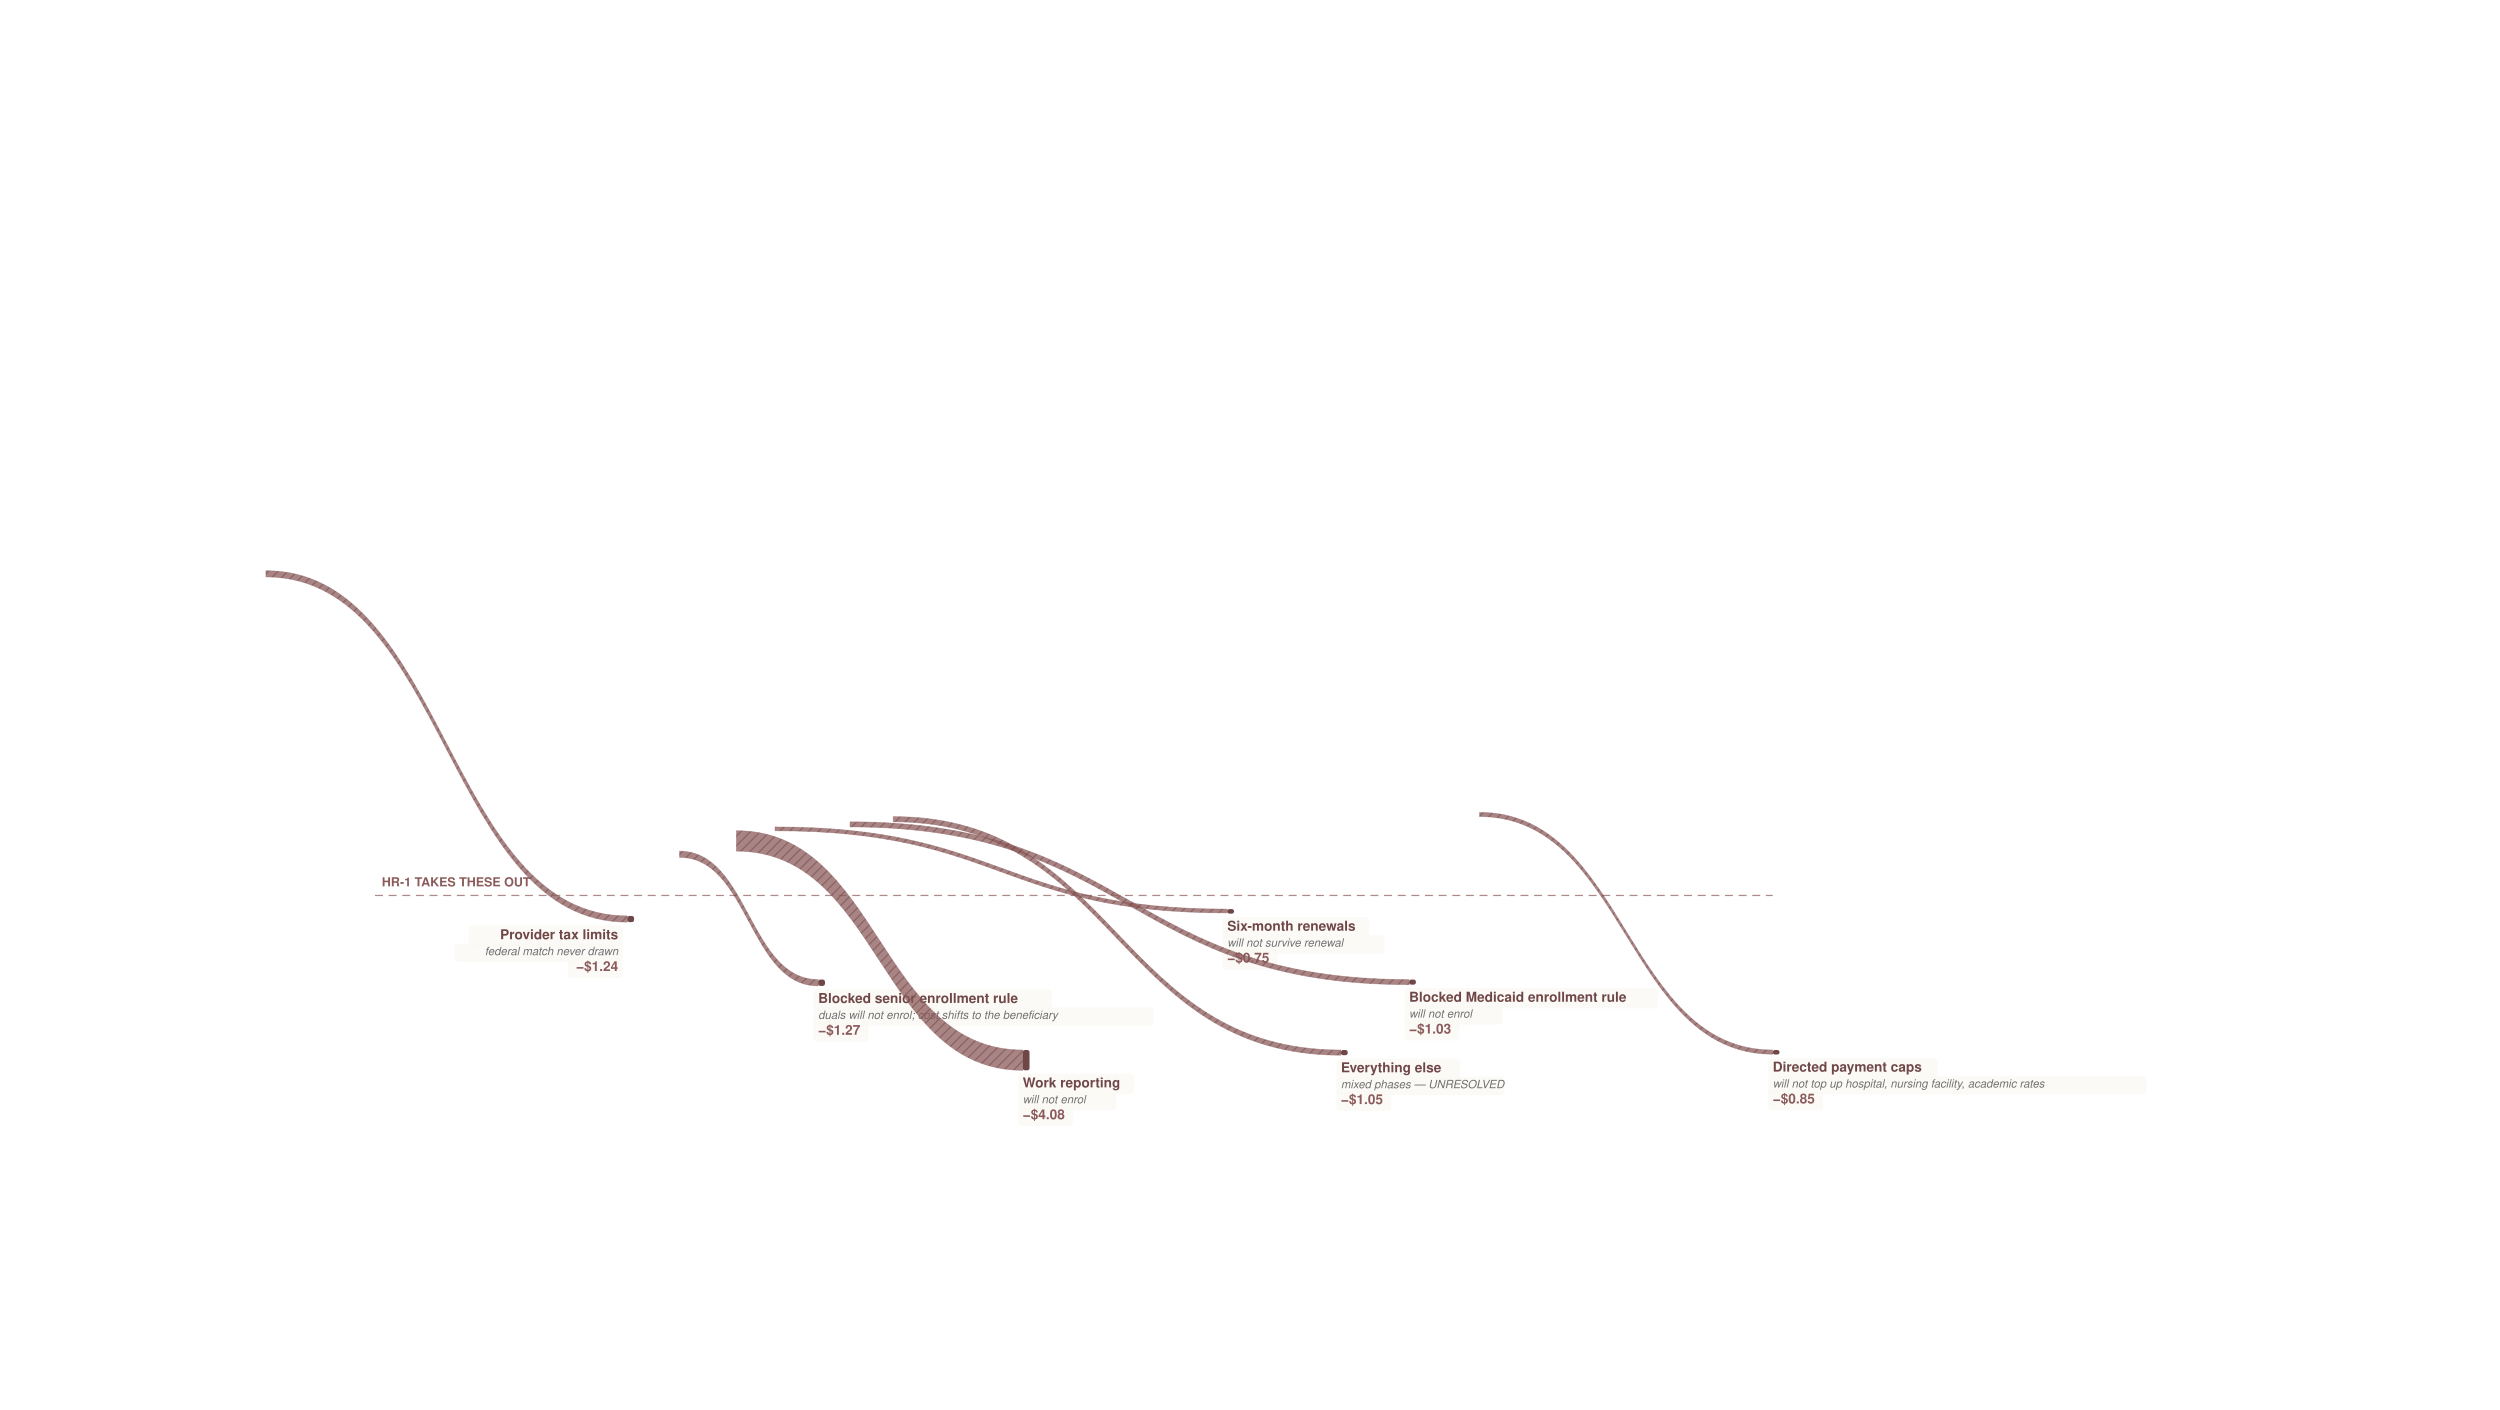
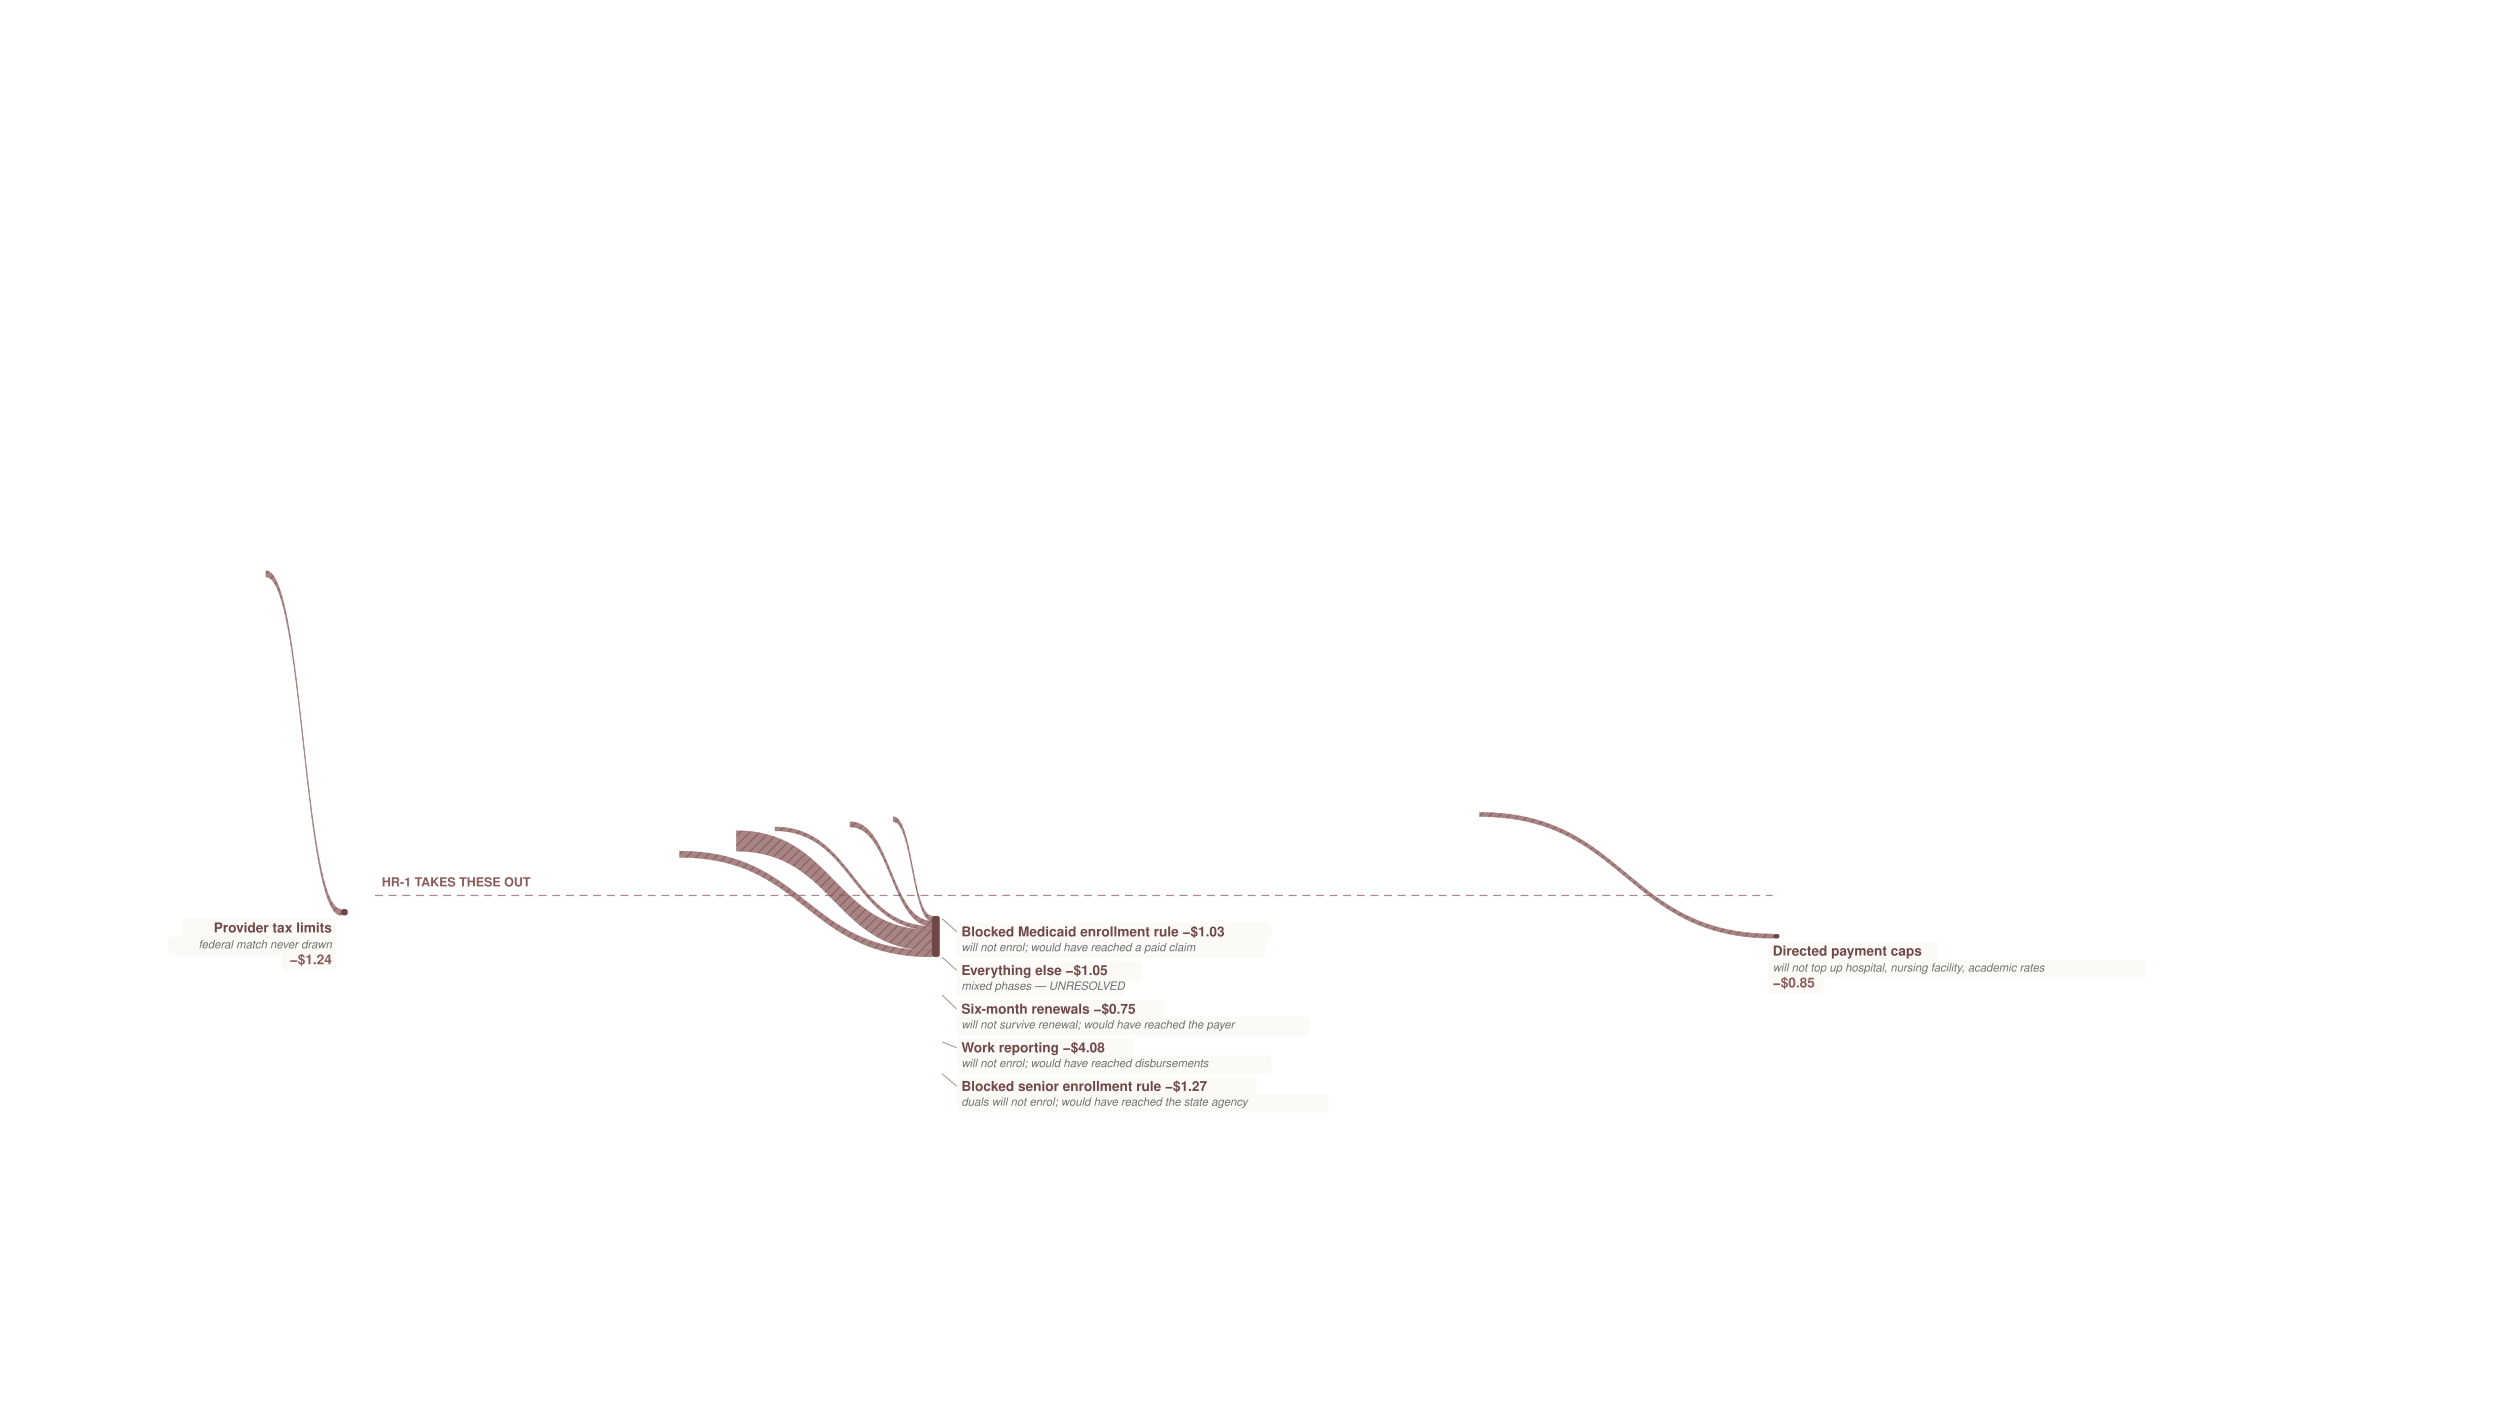
<svg xmlns="http://www.w3.org/2000/svg" viewBox="0 0 2200 1240" width="100%">
  <g id="baseline" display="none">
</g>
  <g id="overlay-hr1">
    <defs>
      <pattern id="hr1hatch" width="6" height="6" patternUnits="userSpaceOnUse" patternTransform="rotate(45)">
        <line x1="0" y1="0" x2="0" y2="6" stroke="#6f4747" stroke-width="2.1" stroke-opacity="0.55" />
      </pattern>
    </defs>
    <line x1="330" y1="788" x2="1560" y2="788" stroke="#8B5A5A" stroke-width="1.1" stroke-dasharray="7 5" stroke-opacity="0.7" />
    <text x="336.0" y="780.0" font-family="Segoe UI, Helvetica, Arial, sans-serif" font-size="11" fill="#8B5A5A" text-anchor="start" font-weight="bold">HR-1 TAKES THESE OUT</text>
-     <path d="M234.0,502.2 C393.0,502.2 393.0,806.0 552.0,806.0 L552.0,811.5 C393.0,811.5 393.0,507.7 234.0,507.7 Z" fill="#8B5A5A" fill-opacity="0.74" stroke="#8B5A5A" stroke-opacity="0.45" stroke-width="0.6" />
-     <path d="M234.0,502.2 C393.0,502.2 393.0,806.0 552.0,806.0 L552.0,811.5 C393.0,811.5 393.0,507.7 234.0,507.7 Z" fill="url(#hr1hatch)" />
-     <rect x="552.0" y="806.0" width="6.0" height="5.5" rx="2" fill="#6f4747" fill-opacity="1.0" />
-     <rect x="412.3" y="814.5" width="135.7" height="18.0" rx="3" fill="#faf8f3" fill-opacity="0.82" />
-     <text x="544.0" y="826.5" font-family="Segoe UI, Helvetica, Arial, sans-serif" font-size="12" fill="#6f4747" text-anchor="end" font-weight="bold">Provider tax limits</text>
-     <rect x="400.0" y="830.5" width="148.0" height="16.0" rx="3" fill="#faf8f3" fill-opacity="0.82" />
-     <text x="544.0" y="840.5" font-family="Segoe UI, Helvetica, Arial, sans-serif" font-size="10" fill="#6f6f6f" text-anchor="end" font-weight="normal" font-style="italic">federal match never drawn</text>
-     <rect x="499.7" y="842.5" width="48.3" height="18.0" rx="3" fill="#faf8f3" fill-opacity="0.82" />
-     <text x="544.0" y="854.5" font-family="Segoe UI, Helvetica, Arial, sans-serif" font-size="12" fill="#8B5A5A" text-anchor="end" font-weight="bold">−$1.24</text>
-     <path d="M598.0,749.0 C659.0,749.0 659.0,862.0 720.0,862.0 L720.0,867.6 C659.0,867.6 659.0,754.5 598.0,754.5 Z" fill="#8B5A5A" fill-opacity="0.74" stroke="#8B5A5A" stroke-opacity="0.45" stroke-width="0.6" />
-     <path d="M598.0,749.0 C659.0,749.0 659.0,862.0 720.0,862.0 L720.0,867.6 C659.0,867.6 659.0,754.5 598.0,754.5 Z" fill="url(#hr1hatch)" />
-     <rect x="720.0" y="862.0" width="6.0" height="5.6" rx="2" fill="#6f4747" fill-opacity="1.0" />
-     <rect x="716.0" y="870.6" width="209.6" height="18.0" rx="3" fill="#faf8f3" fill-opacity="0.82" />
-     <text x="720.0" y="882.6" font-family="Segoe UI, Helvetica, Arial, sans-serif" font-size="12" fill="#6f4747" text-anchor="start" font-weight="bold">Blocked senior enrollment rule</text>
-     <rect x="716.0" y="886.6" width="299.2" height="16.0" rx="3" fill="#faf8f3" fill-opacity="0.82" />
-     <text x="720.0" y="896.6" font-family="Segoe UI, Helvetica, Arial, sans-serif" font-size="10" fill="#6f6f6f" text-anchor="start" font-weight="normal" font-style="italic">duals will not enrol; cost shifts to the beneficiary</text>
-     <rect x="716.0" y="898.6" width="48.3" height="18.0" rx="3" fill="#faf8f3" fill-opacity="0.82" />
-     <text x="720.0" y="910.6" font-family="Segoe UI, Helvetica, Arial, sans-serif" font-size="12" fill="#8B5A5A" text-anchor="start" font-weight="bold">−$1.27</text>
-     <path d="M648.0,731.0 C774.0,731.0 774.0,924.0 900.0,924.0 L900.0,941.9 C774.0,941.9 774.0,749.0 648.0,749.0 Z" fill="#8B5A5A" fill-opacity="0.74" stroke="#8B5A5A" stroke-opacity="0.45" stroke-width="0.6" />
-     <path d="M648.0,731.0 C774.0,731.0 774.0,924.0 900.0,924.0 L900.0,941.9 C774.0,941.9 774.0,749.0 648.0,749.0 Z" fill="url(#hr1hatch)" />
-     <rect x="900.0" y="924.0" width="6.0" height="17.9" rx="2" fill="#6f4747" fill-opacity="1.0" />
-     <rect x="896.0" y="944.9" width="102.1" height="18.0" rx="3" fill="#faf8f3" fill-opacity="0.82" />
-     <text x="900.0" y="956.9" font-family="Segoe UI, Helvetica, Arial, sans-serif" font-size="12" fill="#6f4747" text-anchor="start" font-weight="bold">Work reporting</text>
-     <rect x="896.0" y="960.9" width="86.4" height="16.0" rx="3" fill="#faf8f3" fill-opacity="0.82" />
-     <text x="900.0" y="970.9" font-family="Segoe UI, Helvetica, Arial, sans-serif" font-size="10" fill="#6f6f6f" text-anchor="start" font-weight="normal" font-style="italic">will not enrol</text>
-     <rect x="896.0" y="972.9" width="48.3" height="18.0" rx="3" fill="#faf8f3" fill-opacity="0.82" />
-     <text x="900.0" y="984.9" font-family="Segoe UI, Helvetica, Arial, sans-serif" font-size="12" fill="#8B5A5A" text-anchor="start" font-weight="bold">−$4.08</text>
-     <path d="M682.0,727.7 C881.0,727.7 881.0,800.0 1080.0,800.0 L1080.0,803.4 C881.0,803.4 881.0,731.1 682.0,731.1 Z" fill="#8B5A5A" fill-opacity="0.74" stroke="#8B5A5A" stroke-opacity="0.45" stroke-width="0.6" />
-     <path d="M682.0,727.7 C881.0,727.7 881.0,800.0 1080.0,800.0 L1080.0,803.4 C881.0,803.4 881.0,731.1 682.0,731.1 Z" fill="url(#hr1hatch)" />
-     <rect x="1080.0" y="800.0" width="6.0" height="4.0" rx="2" fill="#6f4747" fill-opacity="1.0" />
-     <rect x="1076.0" y="807.0" width="129.0" height="18.0" rx="3" fill="#faf8f3" fill-opacity="0.82" />
-     <text x="1080.0" y="819.0" font-family="Segoe UI, Helvetica, Arial, sans-serif" font-size="12" fill="#6f4747" text-anchor="start" font-weight="bold">Six-month renewals</text>
-     <rect x="1076.0" y="823.0" width="142.4" height="16.0" rx="3" fill="#faf8f3" fill-opacity="0.82" />
-     <text x="1080.0" y="833.0" font-family="Segoe UI, Helvetica, Arial, sans-serif" font-size="10" fill="#6f6f6f" text-anchor="start" font-weight="normal" font-style="italic">will not survive renewal</text>
-     <rect x="1076.0" y="835.0" width="48.3" height="18.0" rx="3" fill="#faf8f3" fill-opacity="0.82" />
-     <text x="1080.0" y="847.0" font-family="Segoe UI, Helvetica, Arial, sans-serif" font-size="12" fill="#8B5A5A" text-anchor="start" font-weight="bold">−$0.75</text>
-     <path d="M748.0,723.2 C994.0,723.2 994.0,862.0 1240.0,862.0 L1240.0,866.5 C994.0,866.5 994.0,727.7 748.0,727.7 Z" fill="#8B5A5A" fill-opacity="0.74" stroke="#8B5A5A" stroke-opacity="0.45" stroke-width="0.6" />
-     <path d="M748.0,723.2 C994.0,723.2 994.0,862.0 1240.0,862.0 L1240.0,866.5 C994.0,866.5 994.0,727.7 748.0,727.7 Z" fill="url(#hr1hatch)" />
-     <rect x="1240.0" y="862.0" width="6.0" height="4.5" rx="2" fill="#6f4747" fill-opacity="1.0" />
-     <rect x="1236.0" y="869.5" width="223.0" height="18.0" rx="3" fill="#faf8f3" fill-opacity="0.82" />
-     <text x="1240.0" y="881.5" font-family="Segoe UI, Helvetica, Arial, sans-serif" font-size="12" fill="#6f4747" text-anchor="start" font-weight="bold">Blocked Medicaid enrollment rule</text>
-     <rect x="1236.0" y="885.5" width="86.4" height="16.0" rx="3" fill="#faf8f3" fill-opacity="0.82" />
-     <text x="1240.0" y="895.5" font-family="Segoe UI, Helvetica, Arial, sans-serif" font-size="10" fill="#6f6f6f" text-anchor="start" font-weight="normal" font-style="italic">will not enrol</text>
-     <rect x="1236.0" y="897.5" width="48.3" height="18.0" rx="3" fill="#faf8f3" fill-opacity="0.82" />
-     <text x="1240.0" y="909.5" font-family="Segoe UI, Helvetica, Arial, sans-serif" font-size="12" fill="#8B5A5A" text-anchor="start" font-weight="bold">−$1.03</text>
-     <path d="M786.0,718.6 C983.0,718.6 983.0,924.0 1180.0,924.0 L1180.0,928.6 C983.0,928.6 983.0,723.2 786.0,723.2 Z" fill="#8B5A5A" fill-opacity="0.74" stroke="#8B5A5A" stroke-opacity="0.45" stroke-width="0.6" />
-     <path d="M786.0,718.6 C983.0,718.6 983.0,924.0 1180.0,924.0 L1180.0,928.6 C983.0,928.6 983.0,723.2 786.0,723.2 Z" fill="url(#hr1hatch)" />
-     <rect x="1180.0" y="924.0" width="6.0" height="4.6" rx="2" fill="#6f4747" fill-opacity="1.0" />
-     <rect x="1176.0" y="931.6" width="108.8" height="18.0" rx="3" fill="#faf8f3" fill-opacity="0.82" />
-     <text x="1180.0" y="943.6" font-family="Segoe UI, Helvetica, Arial, sans-serif" font-size="12" fill="#6f4747" text-anchor="start" font-weight="bold">Everything else</text>
-     <rect x="1176.0" y="947.6" width="148.0" height="16.0" rx="3" fill="#faf8f3" fill-opacity="0.82" />
-     <text x="1180.0" y="957.6" font-family="Segoe UI, Helvetica, Arial, sans-serif" font-size="10" fill="#6f6f6f" text-anchor="start" font-weight="normal" font-style="italic">mixed phases — UNRESOLVED</text>
-     <rect x="1176.0" y="959.6" width="48.3" height="18.0" rx="3" fill="#faf8f3" fill-opacity="0.82" />
-     <text x="1180.0" y="971.6" font-family="Segoe UI, Helvetica, Arial, sans-serif" font-size="12" fill="#8B5A5A" text-anchor="start" font-weight="bold">−$1.05</text>
-     <path d="M1302.0,714.9 C1431.0,714.9 1431.0,924.0 1560.0,924.0 L1560.0,927.7 C1431.0,927.7 1431.0,718.6 1302.0,718.6 Z" fill="#8B5A5A" fill-opacity="0.74" stroke="#8B5A5A" stroke-opacity="0.45" stroke-width="0.6" />
-     <path d="M1302.0,714.9 C1431.0,714.9 1431.0,924.0 1560.0,924.0 L1560.0,927.7 C1431.0,927.7 1431.0,718.6 1302.0,718.6 Z" fill="url(#hr1hatch)" />
-     <rect x="1560.0" y="924.0" width="6.0" height="4.0" rx="2" fill="#6f4747" fill-opacity="1.0" />
-     <rect x="1556.0" y="931.0" width="149.1" height="18.0" rx="3" fill="#faf8f3" fill-opacity="0.82" />
-     <text x="1560.0" y="943.0" font-family="Segoe UI, Helvetica, Arial, sans-serif" font-size="12" fill="#6f4747" text-anchor="start" font-weight="bold">Directed payment caps</text>
-     <rect x="1556.0" y="947.0" width="332.8" height="16.0" rx="3" fill="#faf8f3" fill-opacity="0.82" />
-     <text x="1560.0" y="957.0" font-family="Segoe UI, Helvetica, Arial, sans-serif" font-size="10" fill="#6f6f6f" text-anchor="start" font-weight="normal" font-style="italic">will not top up hospital, nursing facility, academic rates</text>
-     <rect x="1556.0" y="959.0" width="48.3" height="18.0" rx="3" fill="#faf8f3" fill-opacity="0.82" />
-     <text x="1560.0" y="971.0" font-family="Segoe UI, Helvetica, Arial, sans-serif" font-size="12" fill="#8B5A5A" text-anchor="start" font-weight="bold">−$0.85</text>
+     <path d="M234.0,502.2 C267.0,502.2 267.0,800.0 300.0,800.0 L300.0,805.5 C267.0,805.5 267.0,507.7 234.0,507.7 Z" fill="#8B5A5A" fill-opacity="0.74" stroke="#8B5A5A" stroke-opacity="0.45" stroke-width="0.6" />
+     <path d="M234.0,502.2 C267.0,502.2 267.0,800.0 300.0,800.0 L300.0,805.5 C267.0,805.5 267.0,507.7 234.0,507.7 Z" fill="url(#hr1hatch)" />
+     <rect x="300.0" y="800.0" width="6.0" height="5.5" rx="2" fill="#6f4747" fill-opacity="1.0" />
+     <rect x="160.3" y="808.5" width="135.7" height="18.0" rx="3" fill="#faf8f3" fill-opacity="0.82" />
+     <text x="292.0" y="820.5" font-family="Segoe UI, Helvetica, Arial, sans-serif" font-size="12" fill="#6f4747" text-anchor="end" font-weight="bold">Provider tax limits</text>
+     <rect x="148.0" y="824.5" width="148.0" height="16.0" rx="3" fill="#faf8f3" fill-opacity="0.82" />
+     <text x="292.0" y="834.5" font-family="Segoe UI, Helvetica, Arial, sans-serif" font-size="10" fill="#6f6f6f" text-anchor="end" font-weight="normal" font-style="italic">federal match never drawn</text>
+     <rect x="247.7" y="836.5" width="48.3" height="18.0" rx="3" fill="#faf8f3" fill-opacity="0.82" />
+     <text x="292.0" y="848.5" font-family="Segoe UI, Helvetica, Arial, sans-serif" font-size="12" fill="#8B5A5A" text-anchor="end" font-weight="bold">−$1.24</text>
+     <path d="M598.0,749.0 C709.0,749.0 709.0,836.5 820.0,836.5 L820.0,842.1 C709.0,842.1 709.0,754.5 598.0,754.5 Z" fill="#8B5A5A" fill-opacity="0.74" stroke="#8B5A5A" stroke-opacity="0.45" stroke-width="0.6" />
+     <path d="M598.0,749.0 C709.0,749.0 709.0,836.5 820.0,836.5 L820.0,842.1 C709.0,842.1 709.0,754.5 598.0,754.5 Z" fill="url(#hr1hatch)" />
+     <path d="M648.0,731.0 C734.0,731.0 734.0,818.6 820.0,818.6 L820.0,836.5 C734.0,836.5 734.0,749.0 648.0,749.0 Z" fill="#8B5A5A" fill-opacity="0.74" stroke="#8B5A5A" stroke-opacity="0.45" stroke-width="0.6" />
+     <path d="M648.0,731.0 C734.0,731.0 734.0,818.6 820.0,818.6 L820.0,836.5 C734.0,836.5 734.0,749.0 648.0,749.0 Z" fill="url(#hr1hatch)" />
+     <path d="M682.0,727.7 C751.0,727.7 751.0,815.2 820.0,815.2 L820.0,818.6 C751.0,818.6 751.0,731.1 682.0,731.1 Z" fill="#8B5A5A" fill-opacity="0.74" stroke="#8B5A5A" stroke-opacity="0.45" stroke-width="0.6" />
+     <path d="M682.0,727.7 C751.0,727.7 751.0,815.2 820.0,815.2 L820.0,818.6 C751.0,818.6 751.0,731.1 682.0,731.1 Z" fill="url(#hr1hatch)" />
+     <path d="M748.0,723.1 C784.0,723.1 784.0,810.5 820.0,810.5 L820.0,815.2 C784.0,815.2 784.0,727.7 748.0,727.7 Z" fill="#8B5A5A" fill-opacity="0.74" stroke="#8B5A5A" stroke-opacity="0.45" stroke-width="0.6" />
+     <path d="M748.0,723.1 C784.0,723.1 784.0,810.5 820.0,810.5 L820.0,815.2 C784.0,815.2 784.0,727.7 748.0,727.7 Z" fill="url(#hr1hatch)" />
+     <path d="M786.0,718.6 C803.0,718.6 803.0,806.0 820.0,806.0 L820.0,810.5 C803.0,810.5 803.0,723.1 786.0,723.1 Z" fill="#8B5A5A" fill-opacity="0.74" stroke="#8B5A5A" stroke-opacity="0.45" stroke-width="0.6" />
+     <path d="M786.0,718.6 C803.0,718.6 803.0,806.0 820.0,806.0 L820.0,810.5 C803.0,810.5 803.0,723.1 786.0,723.1 Z" fill="url(#hr1hatch)" />
+     <path d="M1302.0,714.9 C1431.0,714.9 1431.0,821.9 1560.0,821.9 L1560.0,825.6 C1431.0,825.6 1431.0,718.6 1302.0,718.6 Z" fill="#8B5A5A" fill-opacity="0.74" stroke="#8B5A5A" stroke-opacity="0.45" stroke-width="0.6" />
+     <path d="M1302.0,714.9 C1431.0,714.9 1431.0,821.9 1560.0,821.9 L1560.0,825.6 C1431.0,825.6 1431.0,718.6 1302.0,718.6 Z" fill="url(#hr1hatch)" />
+     <rect x="1560.0" y="821.9" width="6.0" height="4.0" rx="2" fill="#6f4747" fill-opacity="1.0" />
+     <rect x="1556.0" y="828.9" width="149.1" height="18.0" rx="3" fill="#faf8f3" fill-opacity="0.82" />
+     <text x="1560.0" y="840.9" font-family="Segoe UI, Helvetica, Arial, sans-serif" font-size="12" fill="#6f4747" text-anchor="start" font-weight="bold">Directed payment caps</text>
+     <rect x="1556.0" y="844.9" width="332.8" height="16.0" rx="3" fill="#faf8f3" fill-opacity="0.82" />
+     <text x="1560.0" y="854.9" font-family="Segoe UI, Helvetica, Arial, sans-serif" font-size="10" fill="#6f6f6f" text-anchor="start" font-weight="normal" font-style="italic">will not top up hospital, nursing facility, academic rates</text>
+     <rect x="1556.0" y="856.9" width="48.3" height="18.0" rx="3" fill="#faf8f3" fill-opacity="0.82" />
+     <text x="1560.0" y="868.9" font-family="Segoe UI, Helvetica, Arial, sans-serif" font-size="12" fill="#8B5A5A" text-anchor="start" font-weight="bold">−$0.85</text>
+     <rect x="820.0" y="806.0" width="7.0" height="36.1" rx="2" fill="#6f4747" fill-opacity="1.0" />
+     <line x1="829" y1="808.3" x2="842" y2="820.0" stroke="#6f4747" stroke-width="0.9" stroke-opacity="0.6" />
+     <rect x="842.0" y="812.0" width="276.8" height="18.0" rx="3" fill="#faf8f3" fill-opacity="0.82" />
+     <text x="846.0" y="824.0" font-family="Segoe UI, Helvetica, Arial, sans-serif" font-size="12" fill="#6f4747" text-anchor="start" font-weight="bold">Blocked Medicaid enrollment rule  −$1.03</text>
+     <rect x="842.0" y="827.0" width="271.2" height="16.0" rx="3" fill="#faf8f3" fill-opacity="0.82" />
+     <text x="846.0" y="837.0" font-family="Segoe UI, Helvetica, Arial, sans-serif" font-size="10" fill="#6f6f6f" text-anchor="start" font-weight="normal" font-style="italic">will not enrol; would have reached a paid claim</text>
+     <line x1="829" y1="842.3" x2="842" y2="854.0" stroke="#6f4747" stroke-width="0.9" stroke-opacity="0.6" />
+     <rect x="842.0" y="846.0" width="162.6" height="18.0" rx="3" fill="#faf8f3" fill-opacity="0.82" />
+     <text x="846.0" y="858.0" font-family="Segoe UI, Helvetica, Arial, sans-serif" font-size="12" fill="#6f4747" text-anchor="start" font-weight="bold">Everything else  −$1.05</text>
+     <rect x="842.0" y="861.0" width="148.0" height="16.0" rx="3" fill="#faf8f3" fill-opacity="0.82" />
+     <text x="846.0" y="871.0" font-family="Segoe UI, Helvetica, Arial, sans-serif" font-size="10" fill="#6f6f6f" text-anchor="start" font-weight="normal" font-style="italic">mixed phases — UNRESOLVED</text>
+     <line x1="829" y1="875.7" x2="842" y2="888.0" stroke="#6f4747" stroke-width="0.9" stroke-opacity="0.6" />
+     <rect x="842.0" y="880.0" width="182.7" height="18.0" rx="3" fill="#faf8f3" fill-opacity="0.82" />
+     <text x="846.0" y="892.0" font-family="Segoe UI, Helvetica, Arial, sans-serif" font-size="12" fill="#6f4747" text-anchor="start" font-weight="bold">Six-month renewals  −$0.75</text>
+     <rect x="842.0" y="895.0" width="310.4" height="16.0" rx="3" fill="#faf8f3" fill-opacity="0.82" />
+     <text x="846.0" y="905.0" font-family="Segoe UI, Helvetica, Arial, sans-serif" font-size="10" fill="#6f6f6f" text-anchor="start" font-weight="normal" font-style="italic">will not survive renewal; would have reached the payer</text>
+     <line x1="829" y1="917.0" x2="842" y2="922.0" stroke="#6f4747" stroke-width="0.9" stroke-opacity="0.6" />
+     <rect x="842.0" y="914.0" width="155.8" height="18.0" rx="3" fill="#faf8f3" fill-opacity="0.82" />
+     <text x="846.0" y="926.0" font-family="Segoe UI, Helvetica, Arial, sans-serif" font-size="12" fill="#6f4747" text-anchor="start" font-weight="bold">Work reporting  −$4.08</text>
+     <rect x="842.0" y="929.0" width="276.8" height="16.0" rx="3" fill="#faf8f3" fill-opacity="0.82" />
+     <text x="846.0" y="939.0" font-family="Segoe UI, Helvetica, Arial, sans-serif" font-size="10" fill="#6f6f6f" text-anchor="start" font-weight="normal" font-style="italic">will not enrol; would have reached disbursements</text>
+     <line x1="829" y1="944.8" x2="842" y2="956.0" stroke="#6f4747" stroke-width="0.9" stroke-opacity="0.6" />
+     <rect x="842.0" y="948.0" width="263.4" height="18.0" rx="3" fill="#faf8f3" fill-opacity="0.82" />
+     <text x="846.0" y="960.0" font-family="Segoe UI, Helvetica, Arial, sans-serif" font-size="12" fill="#6f4747" text-anchor="start" font-weight="bold">Blocked senior enrollment rule  −$1.27</text>
+     <rect x="842.0" y="963.0" width="327.2" height="16.0" rx="3" fill="#faf8f3" fill-opacity="0.82" />
+     <text x="846.0" y="973.0" font-family="Segoe UI, Helvetica, Arial, sans-serif" font-size="10" fill="#6f6f6f" text-anchor="start" font-weight="normal" font-style="italic">duals will not enrol; would have reached the state agency</text>
  </g>
</svg>
